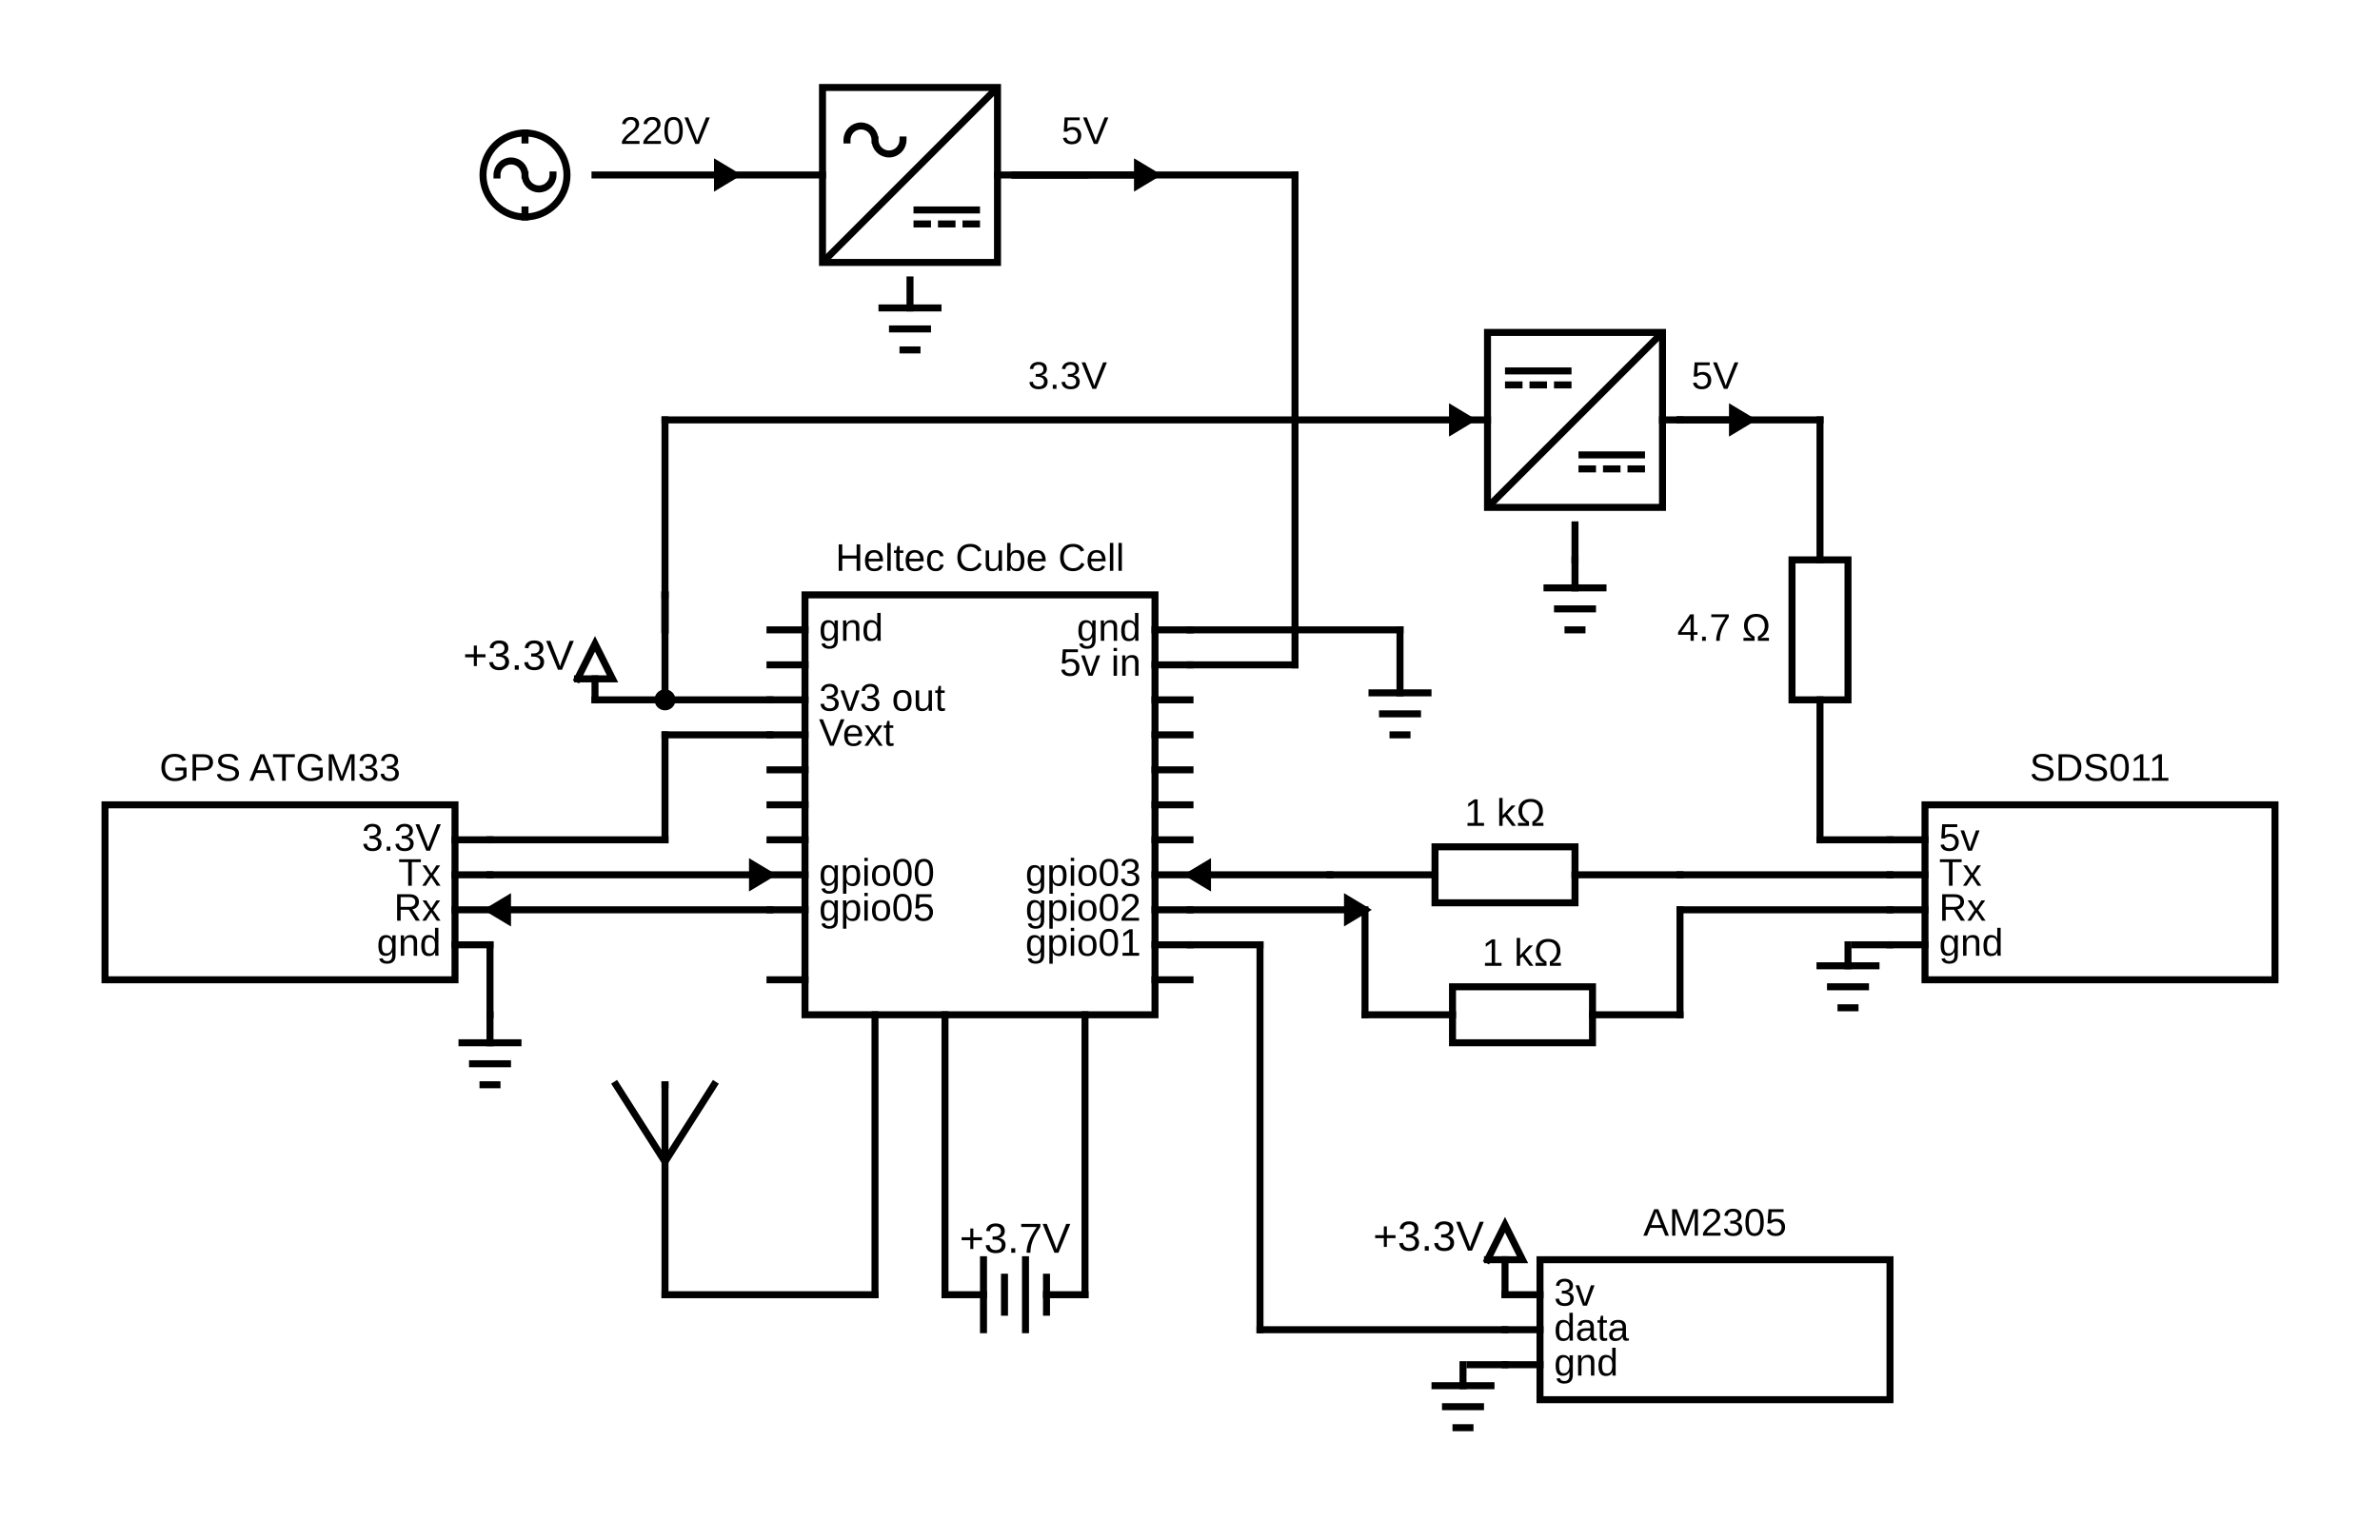
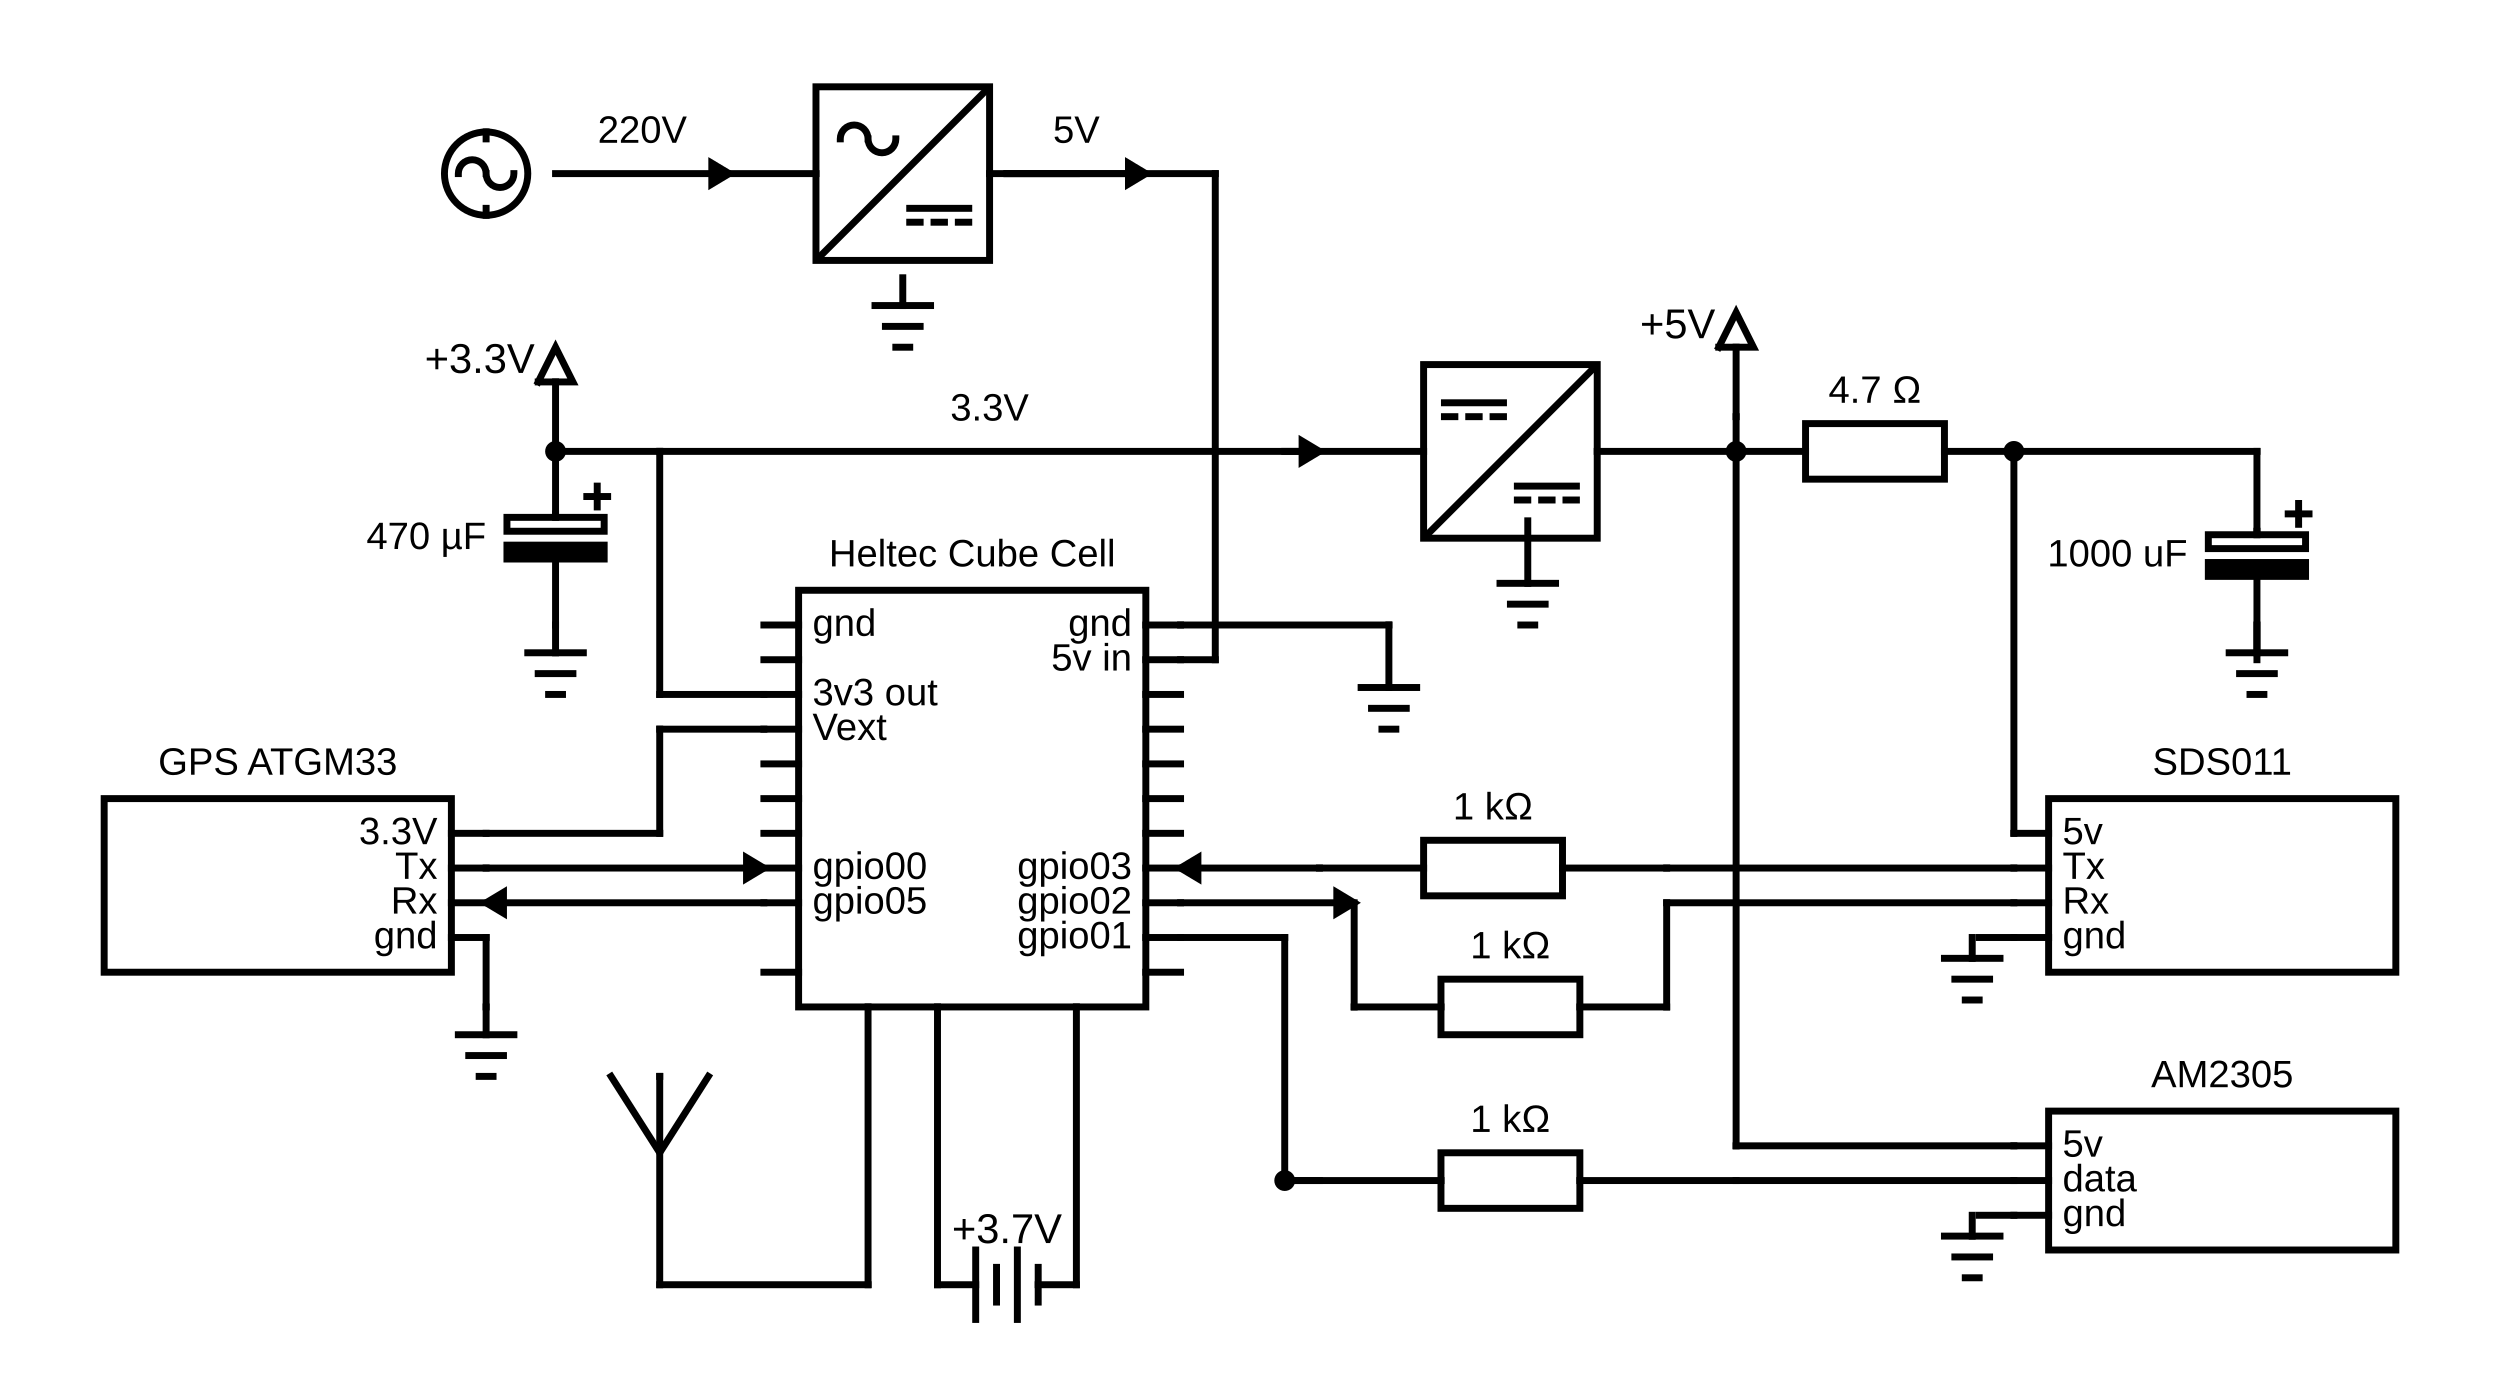
- <svg xmlns="http://www.w3.org/2000/svg" version="1.1" width="680" height="440">
-   <path d="M 165,194 L 175,194 L 170,184 L 165,194" style="fill-opacity:0;fill:rgb(0, 0, 0);stroke:rgb(0, 0, 0);stroke-linecap:square;stroke-width:2" />
-   <line x1="170" y1="194" x2="170" y2="200" style="stroke:rgb(0, 0, 0);stroke-linecap:square;stroke-width:2" />
-   <text x="164" y="188" style="font-family:Arial;font-size:12px;text-anchor:end" dominant-baseline="middle" transform="rotate(0, 164, 188)">+3.3V</text>
-   <line x1="170" y1="200" x2="190" y2="200" style="stroke:rgb(0, 0, 0);stroke-linecap:square;stroke-width:2" />
+ <svg xmlns="http://www.w3.org/2000/svg" version="1.1" width="720" height="400">
+   <path d="M 495,100 L 505,100 L 500,90 L 495,100" style="fill-opacity:0;fill:rgb(0, 0, 0);stroke:rgb(0, 0, 0);stroke-linecap:square;stroke-width:2" />
+   <text x="494" y="94" style="font-family:Arial;font-size:12px;text-anchor:end" dominant-baseline="middle" transform="rotate(0, 494, 94)">+5V</text>
+   <line x1="500" y1="100" x2="500" y2="120" style="stroke:rgb(0, 0, 0);stroke-linecap:square;stroke-width:2" />
+   <line x1="160" y1="130" x2="190" y2="130" style="stroke:rgb(0, 0, 0);stroke-linecap:square;stroke-width:2" />
+   <line x1="160" y1="180" x2="160" y2="188" style="stroke:rgb(0, 0, 0);stroke-linecap:square;stroke-width:2" />
+   <line x1="152" y1="188" x2="168" y2="188" style="stroke:rgb(0, 0, 0);stroke-linecap:square;stroke-width:2" />
+   <line x1="155" y1="194" x2="165" y2="194" style="stroke:rgb(0, 0, 0);stroke-linecap:square;stroke-width:2" />
+   <line x1="158" y1="200" x2="162" y2="200" style="stroke:rgb(0, 0, 0);stroke-linecap:square;stroke-width:2" />
+   <path d="M 160,148 M 172,140 L 172,146 M 175,143 L 169,143" style="fill-opacity:0;fill:rgb(0, 0, 0);stroke:rgb(0, 0, 0);stroke-linecap:square;stroke-width:2" />
+   <line x1="160" y1="130" x2="160" y2="149" style="stroke:rgb(0, 0, 0);stroke-linecap:square;stroke-width:2" />
+   <line x1="160" y1="161" x2="160" y2="180" style="stroke:rgb(0, 0, 0);stroke-linecap:square;stroke-width:2" />
+   <rect x="146" y="149" width="28" height="4" style="fill-opacity:0;fill:rgb(0, 0, 0);stroke:rgb(0, 0, 0);stroke-width:2" />
+   <rect x="146" y="157" width="28" height="4" style="fill-opacity:1;fill:rgb(0, 0, 0);stroke:rgb(0, 0, 0);stroke-width:2" />
+   <text x="140" y="155" style="font-family:Arial;font-size:11px;text-anchor:end" dominant-baseline="middle" transform="rotate(0, 140, 155)">470 µF</text>
+   <line x1="650" y1="180" x2="650" y2="188" style="stroke:rgb(0, 0, 0);stroke-linecap:square;stroke-width:2" />
+   <line x1="642" y1="188" x2="658" y2="188" style="stroke:rgb(0, 0, 0);stroke-linecap:square;stroke-width:2" />
+   <line x1="645" y1="194" x2="655" y2="194" style="stroke:rgb(0, 0, 0);stroke-linecap:square;stroke-width:2" />
+   <line x1="648" y1="200" x2="652" y2="200" style="stroke:rgb(0, 0, 0);stroke-linecap:square;stroke-width:2" />
+   <line x1="580" y1="130" x2="580" y2="240" style="stroke:rgb(0, 0, 0);stroke-linecap:square;stroke-width:2" />
+   <line x1="500" y1="330" x2="580" y2="330" style="stroke:rgb(0, 0, 0);stroke-linecap:square;stroke-width:2" />
+   <line x1="370" y1="270" x2="370" y2="340" style="stroke:rgb(0, 0, 0);stroke-linecap:square;stroke-width:2" />
+   <line x1="500" y1="340" x2="580" y2="340" style="stroke:rgb(0, 0, 0);stroke-linecap:square;stroke-width:2" />
+   <line x1="370" y1="340" x2="380" y2="340" style="stroke:rgb(0, 0, 0);stroke-linecap:square;stroke-width:2" />
+   <line x1="500" y1="120" x2="500" y2="330" style="stroke:rgb(0, 0, 0);stroke-linecap:square;stroke-width:2" />
+   <path d="M 650,153 M 662,145 L 662,151 M 665,148 L 659,148" style="fill-opacity:0;fill:rgb(0, 0, 0);stroke:rgb(0, 0, 0);stroke-linecap:square;stroke-width:2" />
+   <line x1="650" y1="130" x2="650" y2="154" style="stroke:rgb(0, 0, 0);stroke-linecap:square;stroke-width:2" />
+   <line x1="650" y1="166" x2="650" y2="190" style="stroke:rgb(0, 0, 0);stroke-linecap:square;stroke-width:2" />
+   <rect x="636" y="154" width="28" height="4" style="fill-opacity:0;fill:rgb(0, 0, 0);stroke:rgb(0, 0, 0);stroke-width:2" />
+   <rect x="636" y="162" width="28" height="4" style="fill-opacity:1;fill:rgb(0, 0, 0);stroke:rgb(0, 0, 0);stroke-width:2" />
+   <text x="630" y="160" style="font-family:Arial;font-size:11px;text-anchor:end" dominant-baseline="middle" transform="rotate(0, 630, 160)">1000 uF</text>
+   <line x1="370" y1="340" x2="415" y2="340" style="stroke:rgb(0, 0, 0);stroke-linecap:square;stroke-width:2" />
+   <line x1="455" y1="340" x2="500" y2="340" style="stroke:rgb(0, 0, 0);stroke-linecap:square;stroke-width:2" />
+   <rect x="415" y="332" width="40" height="16" style="fill-opacity:0;fill:rgb(0, 0, 0);stroke:rgb(0, 0, 0);stroke-width:2" />
+   <text x="435" y="326" style="font-family:Arial;font-size:11px;text-anchor:middle" dominant-baseline="baseline" transform="rotate(0, 435, 326)">1 kΩ</text>
+   <path d="M 155,110 L 165,110 L 160,100 L 155,110" style="fill-opacity:0;fill:rgb(0, 0, 0);stroke:rgb(0, 0, 0);stroke-linecap:square;stroke-width:2" />
+   <text x="154" y="104" style="font-family:Arial;font-size:12px;text-anchor:end" dominant-baseline="middle" transform="rotate(0, 154, 104)">+3.3V</text>
+   <line x1="160" y1="110" x2="160" y2="130" style="stroke:rgb(0, 0, 0);stroke-linecap:square;stroke-width:2" />
  <line x1="250" y1="290" x2="250" y2="370" style="stroke:rgb(0, 0, 0);stroke-linecap:square;stroke-width:2" />
  <line x1="190" y1="370" x2="250" y2="370" style="stroke:rgb(0, 0, 0);stroke-linecap:square;stroke-width:2" />
  <line x1="190" y1="310" x2="190" y2="370" style="stroke:rgb(0, 0, 0);stroke-linecap:square;stroke-width:2" />
  <path d="M 190,310 M 204,310 L 190,332 L 176,310" style="fill-opacity:0;fill:rgb(0, 0, 0);stroke:rgb(0, 0, 0);stroke-linecap:square;stroke-width:2" />
  <line x1="310" y1="290" x2="310" y2="370" style="stroke:rgb(0, 0, 0);stroke-linecap:square;stroke-width:2" />
  <line x1="270" y1="290" x2="270" y2="370" style="stroke:rgb(0, 0, 0);stroke-linecap:square;stroke-width:2" />
  <line x1="270" y1="370" x2="281" y2="370" style="stroke:rgb(0, 0, 0);stroke-linecap:square;stroke-width:2" />
  <line x1="281" y1="360" x2="281" y2="380" style="stroke:rgb(0, 0, 0);stroke-linecap:square;stroke-width:2" />
  <line x1="287" y1="365" x2="287" y2="375" style="stroke:rgb(0, 0, 0);stroke-linecap:square;stroke-width:2" />
  <line x1="293" y1="360" x2="293" y2="380" style="stroke:rgb(0, 0, 0);stroke-linecap:square;stroke-width:2" />
  <line x1="299" y1="365" x2="299" y2="375" style="stroke:rgb(0, 0, 0);stroke-linecap:square;stroke-width:2" />
  <line x1="299" y1="370" x2="310" y2="370" style="stroke:rgb(0, 0, 0);stroke-linecap:square;stroke-width:2" />
  <text x="290" y="358" style="font-family:Arial;font-size:12px;text-anchor:middle" dominant-baseline="baseline" transform="rotate(0, 290, 358)">+3.7V</text>
  <line x1="140" y1="270" x2="140" y2="290" style="stroke:rgb(0, 0, 0);stroke-linecap:square;stroke-width:2" />
  <line x1="140" y1="290" x2="140" y2="298" style="stroke:rgb(0, 0, 0);stroke-linecap:square;stroke-width:2" />
  <line x1="132" y1="298" x2="148" y2="298" style="stroke:rgb(0, 0, 0);stroke-linecap:square;stroke-width:2" />
  <line x1="135" y1="304" x2="145" y2="304" style="stroke:rgb(0, 0, 0);stroke-linecap:square;stroke-width:2" />
  <line x1="138" y1="310" x2="142" y2="310" style="stroke:rgb(0, 0, 0);stroke-linecap:square;stroke-width:2" />
-   <line x1="190" y1="120" x2="415" y2="120" style="stroke:rgb(0, 0, 0);stroke-linecap:square;stroke-width:2" />
-   <path d="M 415,120 L 415,117 L 420,120 L 415,123 L 415,120" style="fill-opacity:1;fill:rgb(0, 0, 0);stroke:rgb(0, 0, 0);stroke-linecap:square;stroke-width:2" />
-   <text x="305" y="108" style="font-family:Arial;font-size:11px;text-anchor:middle" dominant-baseline="middle" transform="rotate(0, 305, 108)">3.3V</text>
+   <line x1="190" y1="130" x2="375" y2="130" style="stroke:rgb(0, 0, 0);stroke-linecap:square;stroke-width:2" />
+   <path d="M 375,130 L 375,127 L 380,130 L 375,133 L 375,130" style="fill-opacity:1;fill:rgb(0, 0, 0);stroke:rgb(0, 0, 0);stroke-linecap:square;stroke-width:2" />
+   <text x="285" y="118" style="font-family:Arial;font-size:11px;text-anchor:middle" dominant-baseline="middle" transform="rotate(0, 285, 118)">3.3V</text>
  <line x1="340" y1="260" x2="385" y2="260" style="stroke:rgb(0, 0, 0);stroke-linecap:square;stroke-width:2" />
  <path d="M 385,260 L 385,257 L 390,260 L 385,263 L 385,260" style="fill-opacity:1;fill:rgb(0, 0, 0);stroke:rgb(0, 0, 0);stroke-linecap:square;stroke-width:2" />
  <text x="365" y="248" style="font-family:Arial;font-size:11px;text-anchor:middle" dominant-baseline="middle" transform="rotate(0, 365, 248)" />
  <line x1="380" y1="250" x2="345" y2="250" style="stroke:rgb(0, 0, 0);stroke-linecap:square;stroke-width:2" />
  <path d="M 345,250 L 345,247 L 340,250 L 345,253 L 345,250" style="fill-opacity:1;fill:rgb(0, 0, 0);stroke:rgb(0, 0, 0);stroke-linecap:square;stroke-width:2" />
  <text x="360" y="238" style="font-family:Arial;font-size:11px;text-anchor:middle" dominant-baseline="middle" transform="rotate(0, 360, 238)" />
  <line x1="190" y1="210" x2="190" y2="240" style="stroke:rgb(0, 0, 0);stroke-linecap:square;stroke-width:2" />
  <line x1="190" y1="210" x2="220" y2="210" style="stroke:rgb(0, 0, 0);stroke-linecap:square;stroke-width:2" />
-   <line x1="190" y1="170" x2="190" y2="180" style="stroke:rgb(0, 0, 0);stroke-linecap:square;stroke-width:2" />
  <line x1="140" y1="240" x2="190" y2="240" style="stroke:rgb(0, 0, 0);stroke-linecap:square;stroke-width:2" />
  <line x1="220" y1="260" x2="145" y2="260" style="stroke:rgb(0, 0, 0);stroke-linecap:square;stroke-width:2" />
  <path d="M 145,260 L 145,257 L 140,260 L 145,263 L 145,260" style="fill-opacity:1;fill:rgb(0, 0, 0);stroke:rgb(0, 0, 0);stroke-linecap:square;stroke-width:2" />
  <text x="180" y="248" style="font-family:Arial;font-size:11px;text-anchor:middle" dominant-baseline="middle" transform="rotate(0, 180, 248)" />
-   <line x1="170" y1="50" x2="205" y2="50" style="stroke:rgb(0, 0, 0);stroke-linecap:square;stroke-width:2" />
+   <line x1="160" y1="50" x2="205" y2="50" style="stroke:rgb(0, 0, 0);stroke-linecap:square;stroke-width:2" />
  <path d="M 205,50 L 205,47 L 210,50 L 205,53 L 205,50" style="fill-opacity:1;fill:rgb(0, 0, 0);stroke:rgb(0, 0, 0);stroke-linecap:square;stroke-width:2" />
-   <text x="190" y="38" style="font-family:Arial;font-size:11px;text-anchor:middle" dominant-baseline="middle" transform="rotate(0, 190, 38)">220V</text>
+   <text x="185" y="38" style="font-family:Arial;font-size:11px;text-anchor:middle" dominant-baseline="middle" transform="rotate(0, 185, 38)">220V</text>
  <text x="80" y="220" style="font-family:Arial;font-size:11px;text-anchor:middle" dominant-baseline="middle" transform="rotate(0, 80, 220)">GPS ATGM33</text>
  <rect x="30" y="230" width="100" height="50" style="fill-opacity:0;fill:rgb(0, 0, 0);stroke:rgb(0, 0, 0);stroke-width:2" />
  <line x1="130" y1="240" x2="140" y2="240" style="stroke:rgb(0, 0, 0);stroke-linecap:square;stroke-width:2" />
  <text x="126" y="240" style="font-family:Arial;font-size:11px;text-anchor:end" dominant-baseline="middle" transform="rotate(0, 126, 240)">3.3V</text>
  <line x1="130" y1="250" x2="140" y2="250" style="stroke:rgb(0, 0, 0);stroke-linecap:square;stroke-width:2" />
  <text x="126" y="250" style="font-family:Arial;font-size:11px;text-anchor:end" dominant-baseline="middle" transform="rotate(0, 126, 250)">Tx</text>
  <line x1="130" y1="260" x2="140" y2="260" style="stroke:rgb(0, 0, 0);stroke-linecap:square;stroke-width:2" />
  <text x="126" y="260" style="font-family:Arial;font-size:11px;text-anchor:end" dominant-baseline="middle" transform="rotate(0, 126, 260)">Rx</text>
  <line x1="130" y1="270" x2="140" y2="270" style="stroke:rgb(0, 0, 0);stroke-linecap:square;stroke-width:2" />
  <text x="126" y="270" style="font-family:Arial;font-size:11px;text-anchor:end" dominant-baseline="middle" transform="rotate(0, 126, 270)">gnd</text>
-   <line x1="150" y1="40" x2="150" y2="38" style="stroke:rgb(0, 0, 0);stroke-linecap:square;stroke-width:2" />
-   <ellipse cx="150" cy="50" rx="12" ry="12" style="fill-opacity:0;fill:rgb(0, 0, 0);stroke:rgb(0, 0, 0);stroke-width:2" />
-   <line x1="150" y1="62" x2="150" y2="60" style="stroke:rgb(0, 0, 0);stroke-linecap:square;stroke-width:2" />
-   <path d="M 150,50 M 142,50 A 4,4 180 1 1 150,50 A 4,4 180 1 0 158,50" style="fill-opacity:0;fill:rgb(0, 0, 0);stroke:rgb(0, 0, 0);stroke-linecap:square;stroke-width:2" />
+   <line x1="140" y1="40" x2="140" y2="38" style="stroke:rgb(0, 0, 0);stroke-linecap:square;stroke-width:2" />
+   <ellipse cx="140" cy="50" rx="12" ry="12" style="fill-opacity:0;fill:rgb(0, 0, 0);stroke:rgb(0, 0, 0);stroke-width:2" />
+   <line x1="140" y1="62" x2="140" y2="60" style="stroke:rgb(0, 0, 0);stroke-linecap:square;stroke-width:2" />
+   <path d="M 140,50 M 132,50 A 4,4 180 1 1 140,50 A 4,4 180 1 0 148,50" style="fill-opacity:0;fill:rgb(0, 0, 0);stroke:rgb(0, 0, 0);stroke-linecap:square;stroke-width:2" />
  <line x1="400" y1="180" x2="400" y2="198" style="stroke:rgb(0, 0, 0);stroke-linecap:square;stroke-width:2" />
  <line x1="392" y1="198" x2="408" y2="198" style="stroke:rgb(0, 0, 0);stroke-linecap:square;stroke-width:2" />
  <line x1="395" y1="204" x2="405" y2="204" style="stroke:rgb(0, 0, 0);stroke-linecap:square;stroke-width:2" />
  <line x1="398" y1="210" x2="402" y2="210" style="stroke:rgb(0, 0, 0);stroke-linecap:square;stroke-width:2" />
  <line x1="140" y1="250" x2="215" y2="250" style="stroke:rgb(0, 0, 0);stroke-linecap:square;stroke-width:2" />
  <path d="M 215,250 L 215,247 L 220,250 L 215,253 L 215,250" style="fill-opacity:1;fill:rgb(0, 0, 0);stroke:rgb(0, 0, 0);stroke-linecap:square;stroke-width:2" />
  <text x="180" y="238" style="font-family:Arial;font-size:11px;text-anchor:middle" dominant-baseline="middle" transform="rotate(0, 180, 238)" />
-   <line x1="450" y1="160" x2="450" y2="168" style="stroke:rgb(0, 0, 0);stroke-linecap:square;stroke-width:2" />
-   <line x1="442" y1="168" x2="458" y2="168" style="stroke:rgb(0, 0, 0);stroke-linecap:square;stroke-width:2" />
-   <line x1="445" y1="174" x2="455" y2="174" style="stroke:rgb(0, 0, 0);stroke-linecap:square;stroke-width:2" />
-   <line x1="448" y1="180" x2="452" y2="180" style="stroke:rgb(0, 0, 0);stroke-linecap:square;stroke-width:2" />
-   <line x1="450" y1="150" x2="450" y2="160" style="stroke:rgb(0, 0, 0);stroke-linecap:square;stroke-width:2" />
+   <line x1="440" y1="150" x2="440" y2="168" style="stroke:rgb(0, 0, 0);stroke-linecap:square;stroke-width:2" />
+   <line x1="432" y1="168" x2="448" y2="168" style="stroke:rgb(0, 0, 0);stroke-linecap:square;stroke-width:2" />
+   <line x1="435" y1="174" x2="445" y2="174" style="stroke:rgb(0, 0, 0);stroke-linecap:square;stroke-width:2" />
+   <line x1="438" y1="180" x2="442" y2="180" style="stroke:rgb(0, 0, 0);stroke-linecap:square;stroke-width:2" />
  <line x1="340" y1="180" x2="400" y2="180" style="stroke:rgb(0, 0, 0);stroke-linecap:square;stroke-width:2" />
  <line x1="260" y1="80" x2="260" y2="88" style="stroke:rgb(0, 0, 0);stroke-linecap:square;stroke-width:2" />
  <line x1="252" y1="88" x2="268" y2="88" style="stroke:rgb(0, 0, 0);stroke-linecap:square;stroke-width:2" />
  <line x1="255" y1="94" x2="265" y2="94" style="stroke:rgb(0, 0, 0);stroke-linecap:square;stroke-width:2" />
  <line x1="258" y1="100" x2="262" y2="100" style="stroke:rgb(0, 0, 0);stroke-linecap:square;stroke-width:2" />
  <line x1="190" y1="200" x2="220" y2="200" style="stroke:rgb(0, 0, 0);stroke-linecap:square;stroke-width:2" />
-   <line x1="480" y1="120" x2="495" y2="120" style="stroke:rgb(0, 0, 0);stroke-linecap:square;stroke-width:2" />
-   <path d="M 495,120 L 495,117 L 500,120 L 495,123 L 495,120" style="fill-opacity:1;fill:rgb(0, 0, 0);stroke:rgb(0, 0, 0);stroke-linecap:square;stroke-width:2" />
-   <text x="490" y="108" style="font-family:Arial;font-size:11px;text-anchor:middle" dominant-baseline="middle" transform="rotate(0, 490, 108)">5V</text>
-   <line x1="190" y1="170" x2="190" y2="200" style="stroke:rgb(0, 0, 0);stroke-linecap:square;stroke-width:2" />
-   <line x1="190" y1="120" x2="190" y2="170" style="stroke:rgb(0, 0, 0);stroke-linecap:square;stroke-width:2" />
-   <line x1="190" y1="170" x2="190" y2="180" style="stroke:rgb(0, 0, 0);stroke-linecap:square;stroke-width:2" />
-   <line x1="340" y1="190" x2="370" y2="190" style="stroke:rgb(0, 0, 0);stroke-linecap:square;stroke-width:2" />
-   <line x1="370" y1="50" x2="370" y2="190" style="stroke:rgb(0, 0, 0);stroke-linecap:square;stroke-width:2" />
-   <line x1="290" y1="50" x2="370" y2="50" style="stroke:rgb(0, 0, 0);stroke-linecap:square;stroke-width:2" />
+   <line x1="190" y1="130" x2="190" y2="200" style="stroke:rgb(0, 0, 0);stroke-linecap:square;stroke-width:2" />
+   <line x1="340" y1="190" x2="350" y2="190" style="stroke:rgb(0, 0, 0);stroke-linecap:square;stroke-width:2" />
+   <line x1="350" y1="50" x2="350" y2="190" style="stroke:rgb(0, 0, 0);stroke-linecap:square;stroke-width:2" />
+   <line x1="290" y1="50" x2="350" y2="50" style="stroke:rgb(0, 0, 0);stroke-linecap:square;stroke-width:2" />
  <line x1="290" y1="50" x2="325" y2="50" style="stroke:rgb(0, 0, 0);stroke-linecap:square;stroke-width:2" />
  <path d="M 325,50 L 325,47 L 330,50 L 325,53 L 325,50" style="fill-opacity:1;fill:rgb(0, 0, 0);stroke:rgb(0, 0, 0);stroke-linecap:square;stroke-width:2" />
  <text x="310" y="38" style="font-family:Arial;font-size:11px;text-anchor:middle" dominant-baseline="middle" transform="rotate(0, 310, 38)">5V</text>
  <line x1="210" y1="50" x2="235" y2="50" style="stroke:rgb(0, 0, 0);stroke-linecap:square;stroke-width:2" />
  <line x1="285" y1="50" x2="310" y2="50" style="stroke:rgb(0, 0, 0);stroke-linecap:square;stroke-width:2" />
  <rect x="235" y="25" width="50" height="50" style="fill-opacity:0;fill:rgb(0, 0, 0);stroke:rgb(0, 0, 0);stroke-width:2" />
  <line x1="236" y1="74" x2="284" y2="26" style="stroke:rgb(0, 0, 0);stroke-linecap:square;stroke-width:2" />
  <path d="M 250,40 M 242,40 A 4,4 180 1 1 250,40 A 4,4 180 1 0 258,40" style="fill-opacity:0;fill:rgb(0, 0, 0);stroke:rgb(0, 0, 0);stroke-linecap:square;stroke-width:2" />
  <line x1="262" y1="60" x2="279" y2="60" style="stroke:rgb(0, 0, 0);stroke-linecap:square;stroke-width:2" />
  <line x1="262" y1="64" x2="265" y2="64" style="stroke:rgb(0, 0, 0);stroke-linecap:square;stroke-width:2" />
  <line x1="269" y1="64" x2="272" y2="64" style="stroke:rgb(0, 0, 0);stroke-linecap:square;stroke-width:2" />
  <line x1="276" y1="64" x2="279" y2="64" style="stroke:rgb(0, 0, 0);stroke-linecap:square;stroke-width:2" />
-   <path d="M 425,360 L 435,360 L 430,350 L 425,360" style="fill-opacity:0;fill:rgb(0, 0, 0);stroke:rgb(0, 0, 0);stroke-linecap:square;stroke-width:2" />
-   <text x="424" y="354" style="font-family:Arial;font-size:12px;text-anchor:end" dominant-baseline="middle" transform="rotate(0, 424, 354)">+3.3V</text>
-   <line x1="430" y1="360" x2="430" y2="370" style="stroke:rgb(0, 0, 0);stroke-linecap:square;stroke-width:2" />
-   <line x1="360" y1="380" x2="430" y2="380" style="stroke:rgb(0, 0, 0);stroke-linecap:square;stroke-width:2" />
-   <line x1="360" y1="270" x2="360" y2="380" style="stroke:rgb(0, 0, 0);stroke-linecap:square;stroke-width:2" />
-   <line x1="340" y1="270" x2="360" y2="270" style="stroke:rgb(0, 0, 0);stroke-linecap:square;stroke-width:2" />
-   <line x1="420" y1="390" x2="430" y2="390" style="stroke:rgb(0, 0, 0);stroke-linecap:square;stroke-width:2" />
-   <line x1="418" y1="390" x2="418" y2="396" style="stroke:rgb(0, 0, 0);stroke-linecap:square;stroke-width:2" />
-   <line x1="410" y1="396" x2="426" y2="396" style="stroke:rgb(0, 0, 0);stroke-linecap:square;stroke-width:2" />
-   <line x1="413" y1="402" x2="423" y2="402" style="stroke:rgb(0, 0, 0);stroke-linecap:square;stroke-width:2" />
-   <line x1="416" y1="408" x2="420" y2="408" style="stroke:rgb(0, 0, 0);stroke-linecap:square;stroke-width:2" />
-   <text x="490" y="350" style="font-family:Arial;font-size:11px;text-anchor:middle" dominant-baseline="middle" transform="rotate(0, 490, 350)">AM2305</text>
-   <rect x="440" y="360" width="100" height="40" style="fill-opacity:0;fill:rgb(0, 0, 0);stroke:rgb(0, 0, 0);stroke-width:2" />
-   <line x1="430" y1="370" x2="440" y2="370" style="stroke:rgb(0, 0, 0);stroke-linecap:square;stroke-width:2" />
-   <text x="444" y="370" style="font-family:Arial;font-size:11px;text-anchor:start" dominant-baseline="middle" transform="rotate(0, 444, 370)">3v</text>
-   <line x1="430" y1="380" x2="440" y2="380" style="stroke:rgb(0, 0, 0);stroke-linecap:square;stroke-width:2" />
-   <text x="444" y="380" style="font-family:Arial;font-size:11px;text-anchor:start" dominant-baseline="middle" transform="rotate(0, 444, 380)">data</text>
-   <line x1="430" y1="390" x2="440" y2="390" style="stroke:rgb(0, 0, 0);stroke-linecap:square;stroke-width:2" />
-   <text x="444" y="390" style="font-family:Arial;font-size:11px;text-anchor:start" dominant-baseline="middle" transform="rotate(0, 444, 390)">gnd</text>
+   <line x1="340" y1="270" x2="370" y2="270" style="stroke:rgb(0, 0, 0);stroke-linecap:square;stroke-width:2" />
+   <line x1="570" y1="350" x2="580" y2="350" style="stroke:rgb(0, 0, 0);stroke-linecap:square;stroke-width:2" />
+   <line x1="568" y1="350" x2="568" y2="356" style="stroke:rgb(0, 0, 0);stroke-linecap:square;stroke-width:2" />
+   <line x1="560" y1="356" x2="576" y2="356" style="stroke:rgb(0, 0, 0);stroke-linecap:square;stroke-width:2" />
+   <line x1="563" y1="362" x2="573" y2="362" style="stroke:rgb(0, 0, 0);stroke-linecap:square;stroke-width:2" />
+   <line x1="566" y1="368" x2="570" y2="368" style="stroke:rgb(0, 0, 0);stroke-linecap:square;stroke-width:2" />
+   <text x="640" y="310" style="font-family:Arial;font-size:11px;text-anchor:middle" dominant-baseline="middle" transform="rotate(0, 640, 310)">AM2305</text>
+   <rect x="590" y="320" width="100" height="40" style="fill-opacity:0;fill:rgb(0, 0, 0);stroke:rgb(0, 0, 0);stroke-width:2" />
+   <line x1="580" y1="330" x2="590" y2="330" style="stroke:rgb(0, 0, 0);stroke-linecap:square;stroke-width:2" />
+   <text x="594" y="330" style="font-family:Arial;font-size:11px;text-anchor:start" dominant-baseline="middle" transform="rotate(0, 594, 330)">5v</text>
+   <line x1="580" y1="340" x2="590" y2="340" style="stroke:rgb(0, 0, 0);stroke-linecap:square;stroke-width:2" />
+   <text x="594" y="340" style="font-family:Arial;font-size:11px;text-anchor:start" dominant-baseline="middle" transform="rotate(0, 594, 340)">data</text>
+   <line x1="580" y1="350" x2="590" y2="350" style="stroke:rgb(0, 0, 0);stroke-linecap:square;stroke-width:2" />
+   <text x="594" y="350" style="font-family:Arial;font-size:11px;text-anchor:start" dominant-baseline="middle" transform="rotate(0, 594, 350)">gnd</text>
  <line x1="480" y1="260" x2="480" y2="290" style="stroke:rgb(0, 0, 0);stroke-linecap:square;stroke-width:2" />
-   <line x1="530" y1="270" x2="540" y2="270" style="stroke:rgb(0, 0, 0);stroke-linecap:square;stroke-width:2" />
-   <line x1="528" y1="270" x2="528" y2="276" style="stroke:rgb(0, 0, 0);stroke-linecap:square;stroke-width:2" />
-   <line x1="520" y1="276" x2="536" y2="276" style="stroke:rgb(0, 0, 0);stroke-linecap:square;stroke-width:2" />
-   <line x1="523" y1="282" x2="533" y2="282" style="stroke:rgb(0, 0, 0);stroke-linecap:square;stroke-width:2" />
-   <line x1="526" y1="288" x2="530" y2="288" style="stroke:rgb(0, 0, 0);stroke-linecap:square;stroke-width:2" />
-   <line x1="480" y1="120" x2="520" y2="120" style="stroke:rgb(0, 0, 0);stroke-linecap:square;stroke-width:2" />
-   <line x1="520" y1="240" x2="540" y2="240" style="stroke:rgb(0, 0, 0);stroke-linecap:square;stroke-width:2" />
-   <line x1="520" y1="120" x2="520" y2="160" style="stroke:rgb(0, 0, 0);stroke-linecap:square;stroke-width:2" />
-   <line x1="520" y1="200" x2="520" y2="240" style="stroke:rgb(0, 0, 0);stroke-linecap:square;stroke-width:2" />
-   <rect x="512" y="160" width="16" height="40" style="fill-opacity:0;fill:rgb(0, 0, 0);stroke:rgb(0, 0, 0);stroke-width:2" />
-   <text x="506" y="180" style="font-family:Arial;font-size:11px;text-anchor:end" dominant-baseline="middle" transform="rotate(0, 506, 180)">4.7 Ω</text>
+   <line x1="570" y1="270" x2="580" y2="270" style="stroke:rgb(0, 0, 0);stroke-linecap:square;stroke-width:2" />
+   <line x1="568" y1="270" x2="568" y2="276" style="stroke:rgb(0, 0, 0);stroke-linecap:square;stroke-width:2" />
+   <line x1="560" y1="276" x2="576" y2="276" style="stroke:rgb(0, 0, 0);stroke-linecap:square;stroke-width:2" />
+   <line x1="563" y1="282" x2="573" y2="282" style="stroke:rgb(0, 0, 0);stroke-linecap:square;stroke-width:2" />
+   <line x1="566" y1="288" x2="570" y2="288" style="stroke:rgb(0, 0, 0);stroke-linecap:square;stroke-width:2" />
+   <line x1="580" y1="130" x2="650" y2="130" style="stroke:rgb(0, 0, 0);stroke-linecap:square;stroke-width:2" />
+   <line x1="500" y1="130" x2="520" y2="130" style="stroke:rgb(0, 0, 0);stroke-linecap:square;stroke-width:2" />
+   <line x1="560" y1="130" x2="580" y2="130" style="stroke:rgb(0, 0, 0);stroke-linecap:square;stroke-width:2" />
+   <rect x="520" y="122" width="40" height="16" style="fill-opacity:0;fill:rgb(0, 0, 0);stroke:rgb(0, 0, 0);stroke-width:2" />
+   <text x="540" y="116" style="font-family:Arial;font-size:11px;text-anchor:middle" dominant-baseline="baseline" transform="rotate(0, 540, 116)">4.7 Ω</text>
  <line x1="390" y1="260" x2="390" y2="290" style="stroke:rgb(0, 0, 0);stroke-linecap:square;stroke-width:2" />
-   <line x1="480" y1="260" x2="540" y2="260" style="stroke:rgb(0, 0, 0);stroke-linecap:square;stroke-width:2" />
-   <line x1="480" y1="250" x2="540" y2="250" style="stroke:rgb(0, 0, 0);stroke-linecap:square;stroke-width:2" />
-   <line x1="420" y1="120" x2="425" y2="120" style="stroke:rgb(0, 0, 0);stroke-linecap:square;stroke-width:2" />
-   <line x1="475" y1="120" x2="480" y2="120" style="stroke:rgb(0, 0, 0);stroke-linecap:square;stroke-width:2" />
-   <rect x="425" y="95" width="50" height="50" style="fill-opacity:0;fill:rgb(0, 0, 0);stroke:rgb(0, 0, 0);stroke-width:2" />
-   <line x1="426" y1="144" x2="474" y2="96" style="stroke:rgb(0, 0, 0);stroke-linecap:square;stroke-width:2" />
-   <line x1="448" y1="106" x2="431" y2="106" style="stroke:rgb(0, 0, 0);stroke-linecap:square;stroke-width:2" />
-   <line x1="448" y1="110" x2="445" y2="110" style="stroke:rgb(0, 0, 0);stroke-linecap:square;stroke-width:2" />
-   <line x1="441" y1="110" x2="438" y2="110" style="stroke:rgb(0, 0, 0);stroke-linecap:square;stroke-width:2" />
-   <line x1="434" y1="110" x2="431" y2="110" style="stroke:rgb(0, 0, 0);stroke-linecap:square;stroke-width:2" />
-   <line x1="452" y1="130" x2="469" y2="130" style="stroke:rgb(0, 0, 0);stroke-linecap:square;stroke-width:2" />
-   <line x1="452" y1="134" x2="455" y2="134" style="stroke:rgb(0, 0, 0);stroke-linecap:square;stroke-width:2" />
-   <line x1="459" y1="134" x2="462" y2="134" style="stroke:rgb(0, 0, 0);stroke-linecap:square;stroke-width:2" />
-   <line x1="466" y1="134" x2="469" y2="134" style="stroke:rgb(0, 0, 0);stroke-linecap:square;stroke-width:2" />
-   <text x="600" y="220" style="font-family:Arial;font-size:11px;text-anchor:middle" dominant-baseline="middle" transform="rotate(0, 600, 220)">SDS011</text>
-   <rect x="550" y="230" width="100" height="50" style="fill-opacity:0;fill:rgb(0, 0, 0);stroke:rgb(0, 0, 0);stroke-width:2" />
-   <line x1="540" y1="240" x2="550" y2="240" style="stroke:rgb(0, 0, 0);stroke-linecap:square;stroke-width:2" />
-   <text x="554" y="240" style="font-family:Arial;font-size:11px;text-anchor:start" dominant-baseline="middle" transform="rotate(0, 554, 240)">5v</text>
-   <line x1="540" y1="250" x2="550" y2="250" style="stroke:rgb(0, 0, 0);stroke-linecap:square;stroke-width:2" />
-   <text x="554" y="250" style="font-family:Arial;font-size:11px;text-anchor:start" dominant-baseline="middle" transform="rotate(0, 554, 250)">Tx</text>
-   <line x1="540" y1="260" x2="550" y2="260" style="stroke:rgb(0, 0, 0);stroke-linecap:square;stroke-width:2" />
-   <text x="554" y="260" style="font-family:Arial;font-size:11px;text-anchor:start" dominant-baseline="middle" transform="rotate(0, 554, 260)">Rx</text>
-   <line x1="540" y1="270" x2="550" y2="270" style="stroke:rgb(0, 0, 0);stroke-linecap:square;stroke-width:2" />
-   <text x="554" y="270" style="font-family:Arial;font-size:11px;text-anchor:start" dominant-baseline="middle" transform="rotate(0, 554, 270)">gnd</text>
+   <line x1="480" y1="260" x2="580" y2="260" style="stroke:rgb(0, 0, 0);stroke-linecap:square;stroke-width:2" />
+   <line x1="480" y1="250" x2="580" y2="250" style="stroke:rgb(0, 0, 0);stroke-linecap:square;stroke-width:2" />
+   <line x1="370" y1="130" x2="410" y2="130" style="stroke:rgb(0, 0, 0);stroke-linecap:square;stroke-width:2" />
+   <line x1="460" y1="130" x2="500" y2="130" style="stroke:rgb(0, 0, 0);stroke-linecap:square;stroke-width:2" />
+   <rect x="410" y="105" width="50" height="50" style="fill-opacity:0;fill:rgb(0, 0, 0);stroke:rgb(0, 0, 0);stroke-width:2" />
+   <line x1="411" y1="154" x2="459" y2="106" style="stroke:rgb(0, 0, 0);stroke-linecap:square;stroke-width:2" />
+   <line x1="433" y1="116" x2="416" y2="116" style="stroke:rgb(0, 0, 0);stroke-linecap:square;stroke-width:2" />
+   <line x1="433" y1="120" x2="430" y2="120" style="stroke:rgb(0, 0, 0);stroke-linecap:square;stroke-width:2" />
+   <line x1="426" y1="120" x2="423" y2="120" style="stroke:rgb(0, 0, 0);stroke-linecap:square;stroke-width:2" />
+   <line x1="419" y1="120" x2="416" y2="120" style="stroke:rgb(0, 0, 0);stroke-linecap:square;stroke-width:2" />
+   <line x1="437" y1="140" x2="454" y2="140" style="stroke:rgb(0, 0, 0);stroke-linecap:square;stroke-width:2" />
+   <line x1="437" y1="144" x2="440" y2="144" style="stroke:rgb(0, 0, 0);stroke-linecap:square;stroke-width:2" />
+   <line x1="444" y1="144" x2="447" y2="144" style="stroke:rgb(0, 0, 0);stroke-linecap:square;stroke-width:2" />
+   <line x1="451" y1="144" x2="454" y2="144" style="stroke:rgb(0, 0, 0);stroke-linecap:square;stroke-width:2" />
+   <text x="640" y="220" style="font-family:Arial;font-size:11px;text-anchor:middle" dominant-baseline="middle" transform="rotate(0, 640, 220)">SDS011</text>
+   <rect x="590" y="230" width="100" height="50" style="fill-opacity:0;fill:rgb(0, 0, 0);stroke:rgb(0, 0, 0);stroke-width:2" />
+   <line x1="580" y1="240" x2="590" y2="240" style="stroke:rgb(0, 0, 0);stroke-linecap:square;stroke-width:2" />
+   <text x="594" y="240" style="font-family:Arial;font-size:11px;text-anchor:start" dominant-baseline="middle" transform="rotate(0, 594, 240)">5v</text>
+   <line x1="580" y1="250" x2="590" y2="250" style="stroke:rgb(0, 0, 0);stroke-linecap:square;stroke-width:2" />
+   <text x="594" y="250" style="font-family:Arial;font-size:11px;text-anchor:start" dominant-baseline="middle" transform="rotate(0, 594, 250)">Tx</text>
+   <line x1="580" y1="260" x2="590" y2="260" style="stroke:rgb(0, 0, 0);stroke-linecap:square;stroke-width:2" />
+   <text x="594" y="260" style="font-family:Arial;font-size:11px;text-anchor:start" dominant-baseline="middle" transform="rotate(0, 594, 260)">Rx</text>
+   <line x1="580" y1="270" x2="590" y2="270" style="stroke:rgb(0, 0, 0);stroke-linecap:square;stroke-width:2" />
+   <text x="594" y="270" style="font-family:Arial;font-size:11px;text-anchor:start" dominant-baseline="middle" transform="rotate(0, 594, 270)">gnd</text>
  <text x="280" y="160" style="font-family:Arial;font-size:11px;text-anchor:middle" dominant-baseline="middle" transform="rotate(0, 280, 160)">Heltec Cube Cell</text>
  <rect x="230" y="170" width="100" height="120" style="fill-opacity:0;fill:rgb(0, 0, 0);stroke:rgb(0, 0, 0);stroke-width:2" />
  <line x1="220" y1="180" x2="230" y2="180" style="stroke:rgb(0, 0, 0);stroke-linecap:square;stroke-width:2" />
  <text x="234" y="180" style="font-family:Arial;font-size:11px;text-anchor:start" dominant-baseline="middle" transform="rotate(0, 234, 180)">gnd</text>
  <line x1="330" y1="180" x2="340" y2="180" style="stroke:rgb(0, 0, 0);stroke-linecap:square;stroke-width:2" />
  <text x="326" y="180" style="font-family:Arial;font-size:11px;text-anchor:end" dominant-baseline="middle" transform="rotate(0, 326, 180)">gnd</text>
  <line x1="220" y1="190" x2="230" y2="190" style="stroke:rgb(0, 0, 0);stroke-linecap:square;stroke-width:2" />
  <text x="234" y="190" style="font-family:Arial;font-size:11px;text-anchor:start" dominant-baseline="middle" transform="rotate(0, 234, 190)"> </text>
  <line x1="330" y1="190" x2="340" y2="190" style="stroke:rgb(0, 0, 0);stroke-linecap:square;stroke-width:2" />
  <text x="326" y="190" style="font-family:Arial;font-size:11px;text-anchor:end" dominant-baseline="middle" transform="rotate(0, 326, 190)">5v in</text>
  <line x1="220" y1="200" x2="230" y2="200" style="stroke:rgb(0, 0, 0);stroke-linecap:square;stroke-width:2" />
  <text x="234" y="200" style="font-family:Arial;font-size:11px;text-anchor:start" dominant-baseline="middle" transform="rotate(0, 234, 200)">3v3 out</text>
  <line x1="330" y1="200" x2="340" y2="200" style="stroke:rgb(0, 0, 0);stroke-linecap:square;stroke-width:2" />
  <text x="326" y="200" style="font-family:Arial;font-size:11px;text-anchor:end" dominant-baseline="middle" transform="rotate(0, 326, 200)">  </text>
  <line x1="220" y1="210" x2="230" y2="210" style="stroke:rgb(0, 0, 0);stroke-linecap:square;stroke-width:2" />
  <text x="234" y="210" style="font-family:Arial;font-size:11px;text-anchor:start" dominant-baseline="middle" transform="rotate(0, 234, 210)"> Vext</text>
  <line x1="330" y1="210" x2="340" y2="210" style="stroke:rgb(0, 0, 0);stroke-linecap:square;stroke-width:2" />
  <text x="326" y="210" style="font-family:Arial;font-size:11px;text-anchor:end" dominant-baseline="middle" transform="rotate(0, 326, 210)"> </text>
  <line x1="220" y1="220" x2="230" y2="220" style="stroke:rgb(0, 0, 0);stroke-linecap:square;stroke-width:2" />
  <text x="234" y="220" style="font-family:Arial;font-size:11px;text-anchor:start" dominant-baseline="middle" transform="rotate(0, 234, 220)"> </text>
  <line x1="330" y1="220" x2="340" y2="220" style="stroke:rgb(0, 0, 0);stroke-linecap:square;stroke-width:2" />
  <text x="326" y="220" style="font-family:Arial;font-size:11px;text-anchor:end" dominant-baseline="middle" transform="rotate(0, 326, 220)">  </text>
  <line x1="220" y1="230" x2="230" y2="230" style="stroke:rgb(0, 0, 0);stroke-linecap:square;stroke-width:2" />
  <text x="234" y="230" style="font-family:Arial;font-size:11px;text-anchor:start" dominant-baseline="middle" transform="rotate(0, 234, 230)"> </text>
  <line x1="330" y1="230" x2="340" y2="230" style="stroke:rgb(0, 0, 0);stroke-linecap:square;stroke-width:2" />
  <text x="326" y="230" style="font-family:Arial;font-size:11px;text-anchor:end" dominant-baseline="middle" transform="rotate(0, 326, 230)"> </text>
  <line x1="220" y1="240" x2="230" y2="240" style="stroke:rgb(0, 0, 0);stroke-linecap:square;stroke-width:2" />
  <text x="234" y="240" style="font-family:Arial;font-size:11px;text-anchor:start" dominant-baseline="middle" transform="rotate(0, 234, 240)"> </text>
  <line x1="330" y1="240" x2="340" y2="240" style="stroke:rgb(0, 0, 0);stroke-linecap:square;stroke-width:2" />
  <text x="326" y="240" style="font-family:Arial;font-size:11px;text-anchor:end" dominant-baseline="middle" transform="rotate(0, 326, 240)"> </text>
  <line x1="220" y1="250" x2="230" y2="250" style="stroke:rgb(0, 0, 0);stroke-linecap:square;stroke-width:2" />
  <text x="234" y="250" style="font-family:Arial;font-size:11px;text-anchor:start" dominant-baseline="middle" transform="rotate(0, 234, 250)">gpio00</text>
  <line x1="330" y1="250" x2="340" y2="250" style="stroke:rgb(0, 0, 0);stroke-linecap:square;stroke-width:2" />
  <text x="326" y="250" style="font-family:Arial;font-size:11px;text-anchor:end" dominant-baseline="middle" transform="rotate(0, 326, 250)">gpio03</text>
  <line x1="220" y1="260" x2="230" y2="260" style="stroke:rgb(0, 0, 0);stroke-linecap:square;stroke-width:2" />
  <text x="234" y="260" style="font-family:Arial;font-size:11px;text-anchor:start" dominant-baseline="middle" transform="rotate(0, 234, 260)">gpio05</text>
  <line x1="330" y1="260" x2="340" y2="260" style="stroke:rgb(0, 0, 0);stroke-linecap:square;stroke-width:2" />
  <text x="326" y="260" style="font-family:Arial;font-size:11px;text-anchor:end" dominant-baseline="middle" transform="rotate(0, 326, 260)">gpio02</text>
  <line x1="330" y1="270" x2="340" y2="270" style="stroke:rgb(0, 0, 0);stroke-linecap:square;stroke-width:2" />
  <text x="326" y="270" style="font-family:Arial;font-size:11px;text-anchor:end" dominant-baseline="middle" transform="rotate(0, 326, 270)">gpio01</text>
  <line x1="220" y1="280" x2="230" y2="280" style="stroke:rgb(0, 0, 0);stroke-linecap:square;stroke-width:2" />
  <text x="234" y="280" style="font-family:Arial;font-size:11px;text-anchor:start" dominant-baseline="middle" transform="rotate(0, 234, 280)"> </text>
  <line x1="330" y1="280" x2="340" y2="280" style="stroke:rgb(0, 0, 0);stroke-linecap:square;stroke-width:2" />
  <text x="326" y="280" style="font-family:Arial;font-size:11px;text-anchor:end" dominant-baseline="middle" transform="rotate(0, 326, 280)"> </text>
  <line x1="380" y1="250" x2="410" y2="250" style="stroke:rgb(0, 0, 0);stroke-linecap:square;stroke-width:2" />
  <line x1="450" y1="250" x2="480" y2="250" style="stroke:rgb(0, 0, 0);stroke-linecap:square;stroke-width:2" />
  <rect x="410" y="242" width="40" height="16" style="fill-opacity:0;fill:rgb(0, 0, 0);stroke:rgb(0, 0, 0);stroke-width:2" />
  <text x="430" y="236" style="font-family:Arial;font-size:11px;text-anchor:middle" dominant-baseline="baseline" transform="rotate(0, 430, 236)">1 kΩ</text>
  <line x1="390" y1="290" x2="415" y2="290" style="stroke:rgb(0, 0, 0);stroke-linecap:square;stroke-width:2" />
  <line x1="455" y1="290" x2="480" y2="290" style="stroke:rgb(0, 0, 0);stroke-linecap:square;stroke-width:2" />
  <rect x="415" y="282" width="40" height="16" style="fill-opacity:0;fill:rgb(0, 0, 0);stroke:rgb(0, 0, 0);stroke-width:2" />
  <text x="435" y="276" style="font-family:Arial;font-size:11px;text-anchor:middle" dominant-baseline="baseline" transform="rotate(0, 435, 276)">1 kΩ</text>
-   <ellipse cx="190" cy="200" rx="2" ry="2" style="fill-opacity:1;fill:rgb(0, 0, 0);stroke:rgb(0, 0, 0);stroke-width:2" />
+   <ellipse cx="160" cy="130" rx="2" ry="2" style="fill-opacity:1;fill:rgb(0, 0, 0);stroke:rgb(0, 0, 0);stroke-width:2" />
+   <ellipse cx="580" cy="130" rx="2" ry="2" style="fill-opacity:1;fill:rgb(0, 0, 0);stroke:rgb(0, 0, 0);stroke-width:2" />
+   <ellipse cx="370" cy="340" rx="2" ry="2" style="fill-opacity:1;fill:rgb(0, 0, 0);stroke:rgb(0, 0, 0);stroke-width:2" />
+   <ellipse cx="500" cy="130" rx="2" ry="2" style="fill-opacity:1;fill:rgb(0, 0, 0);stroke:rgb(0, 0, 0);stroke-width:2" />
</svg>
